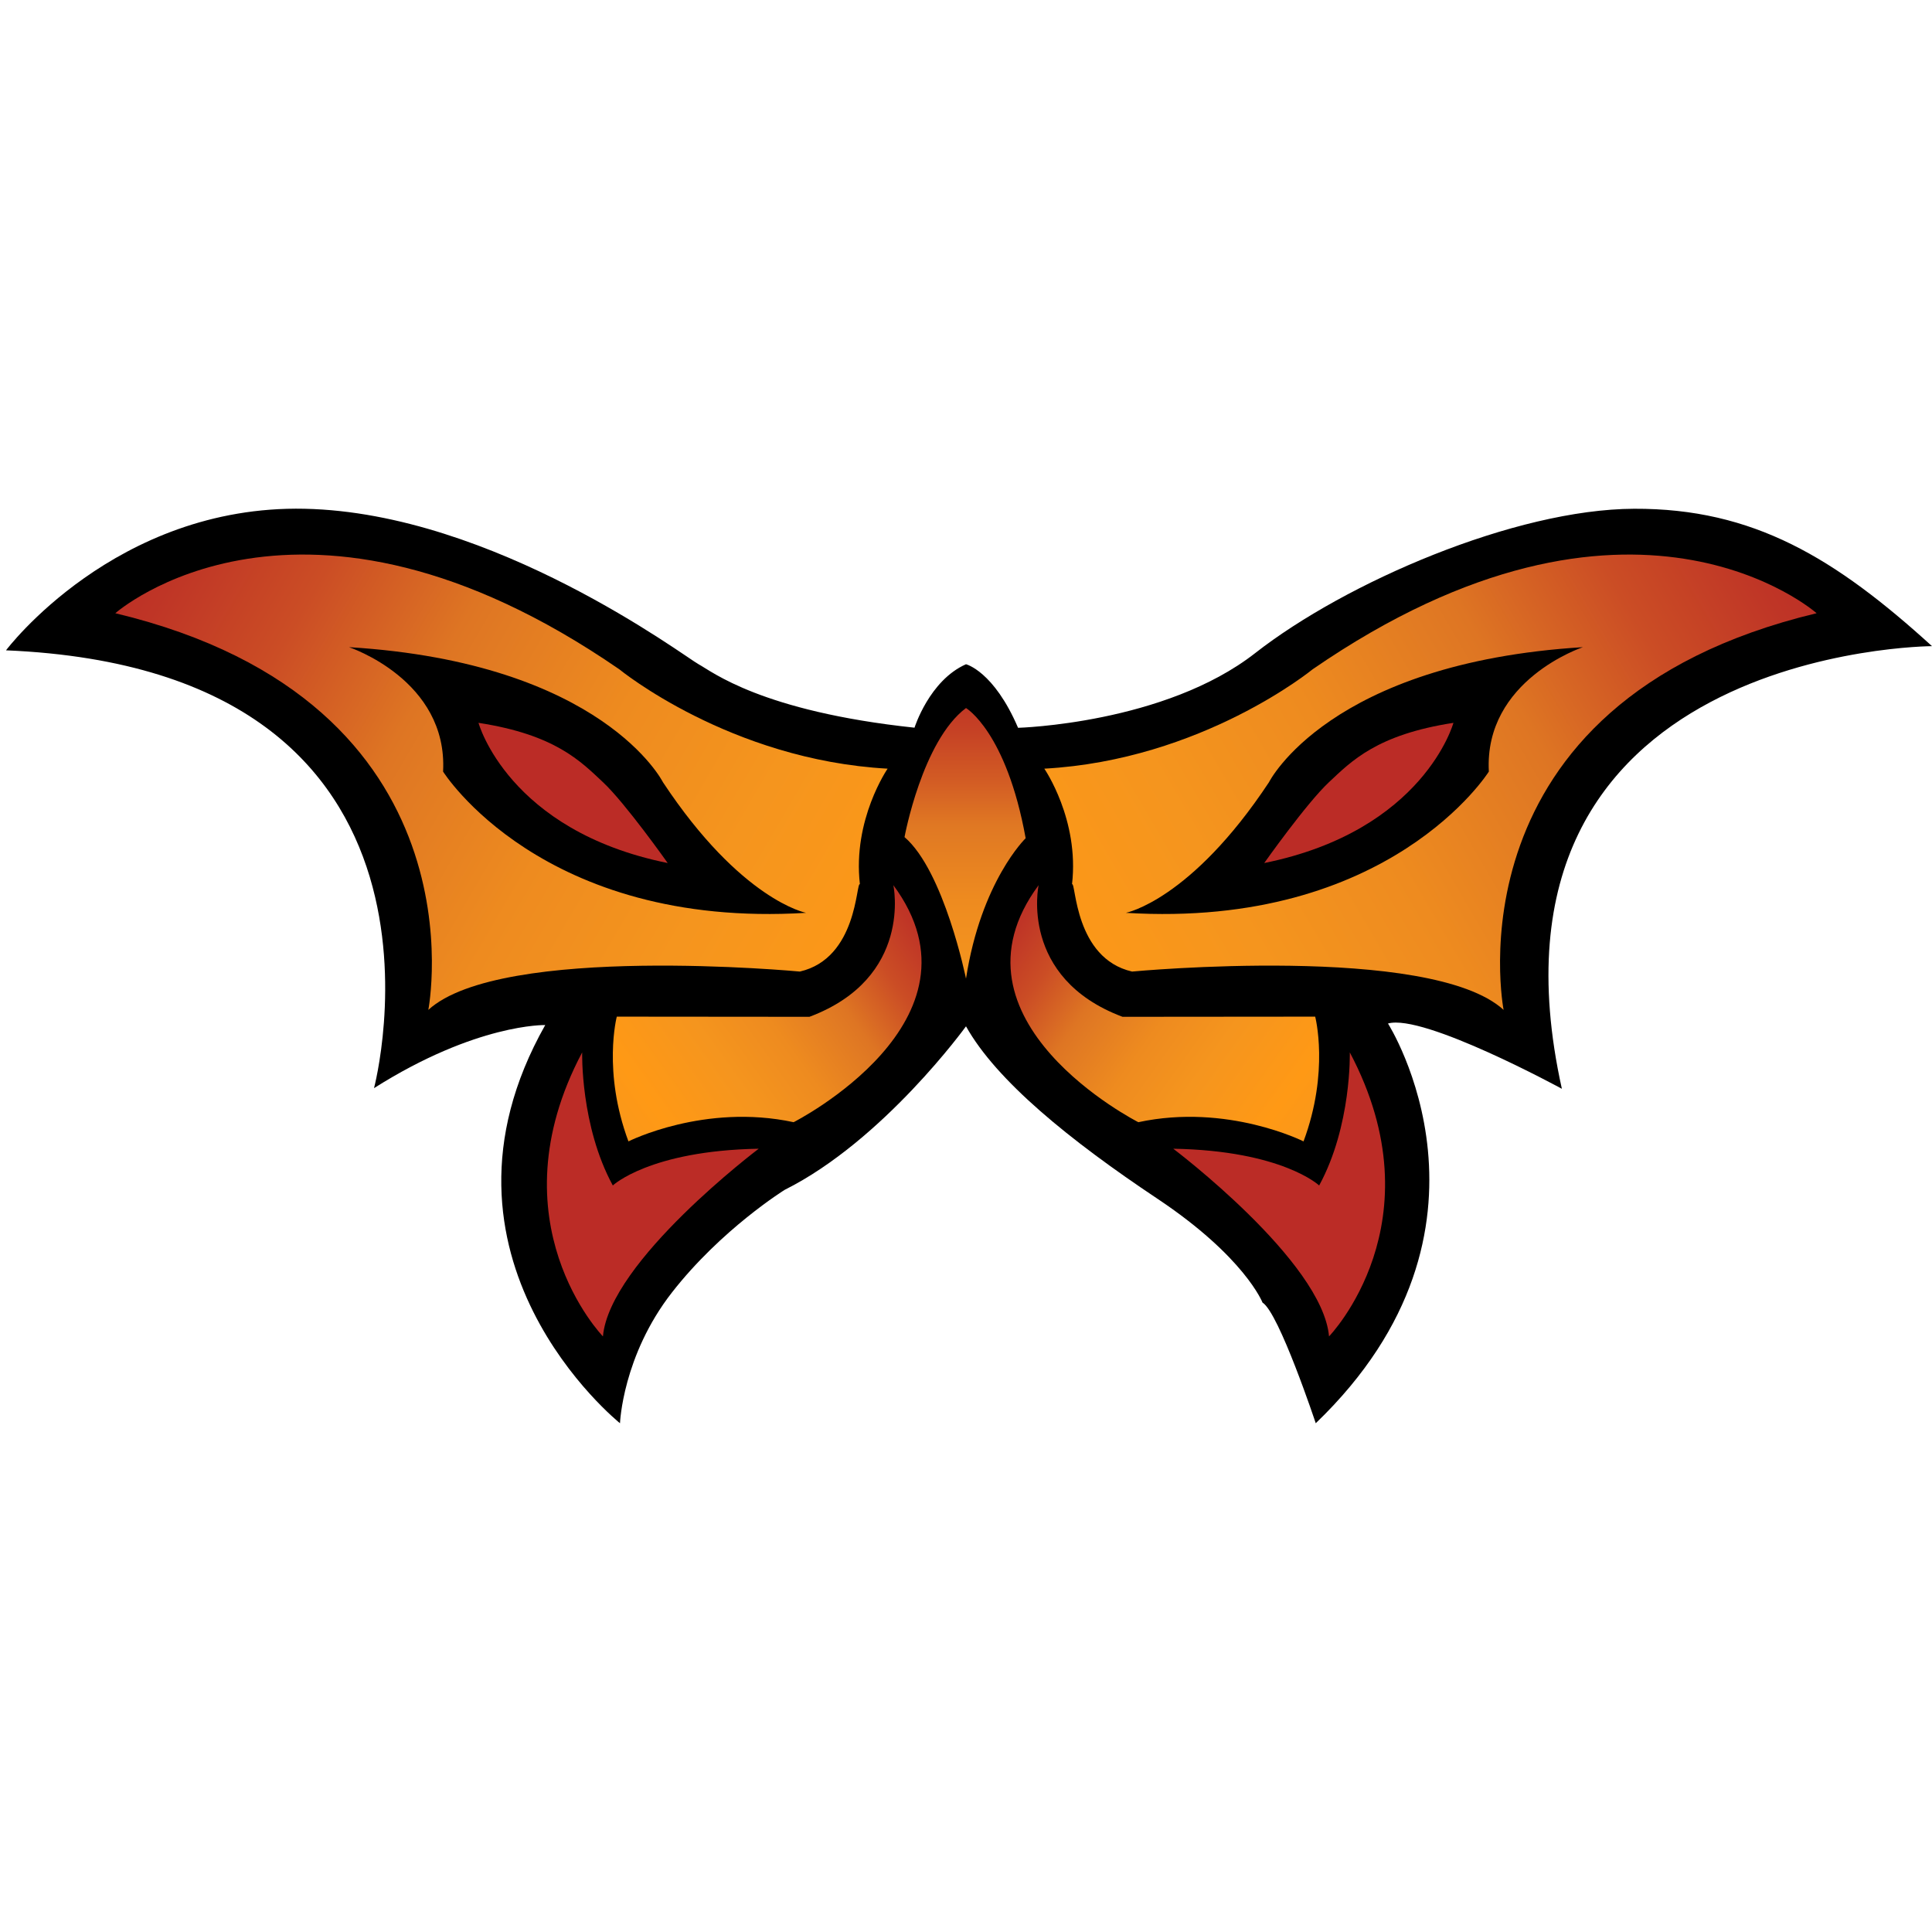
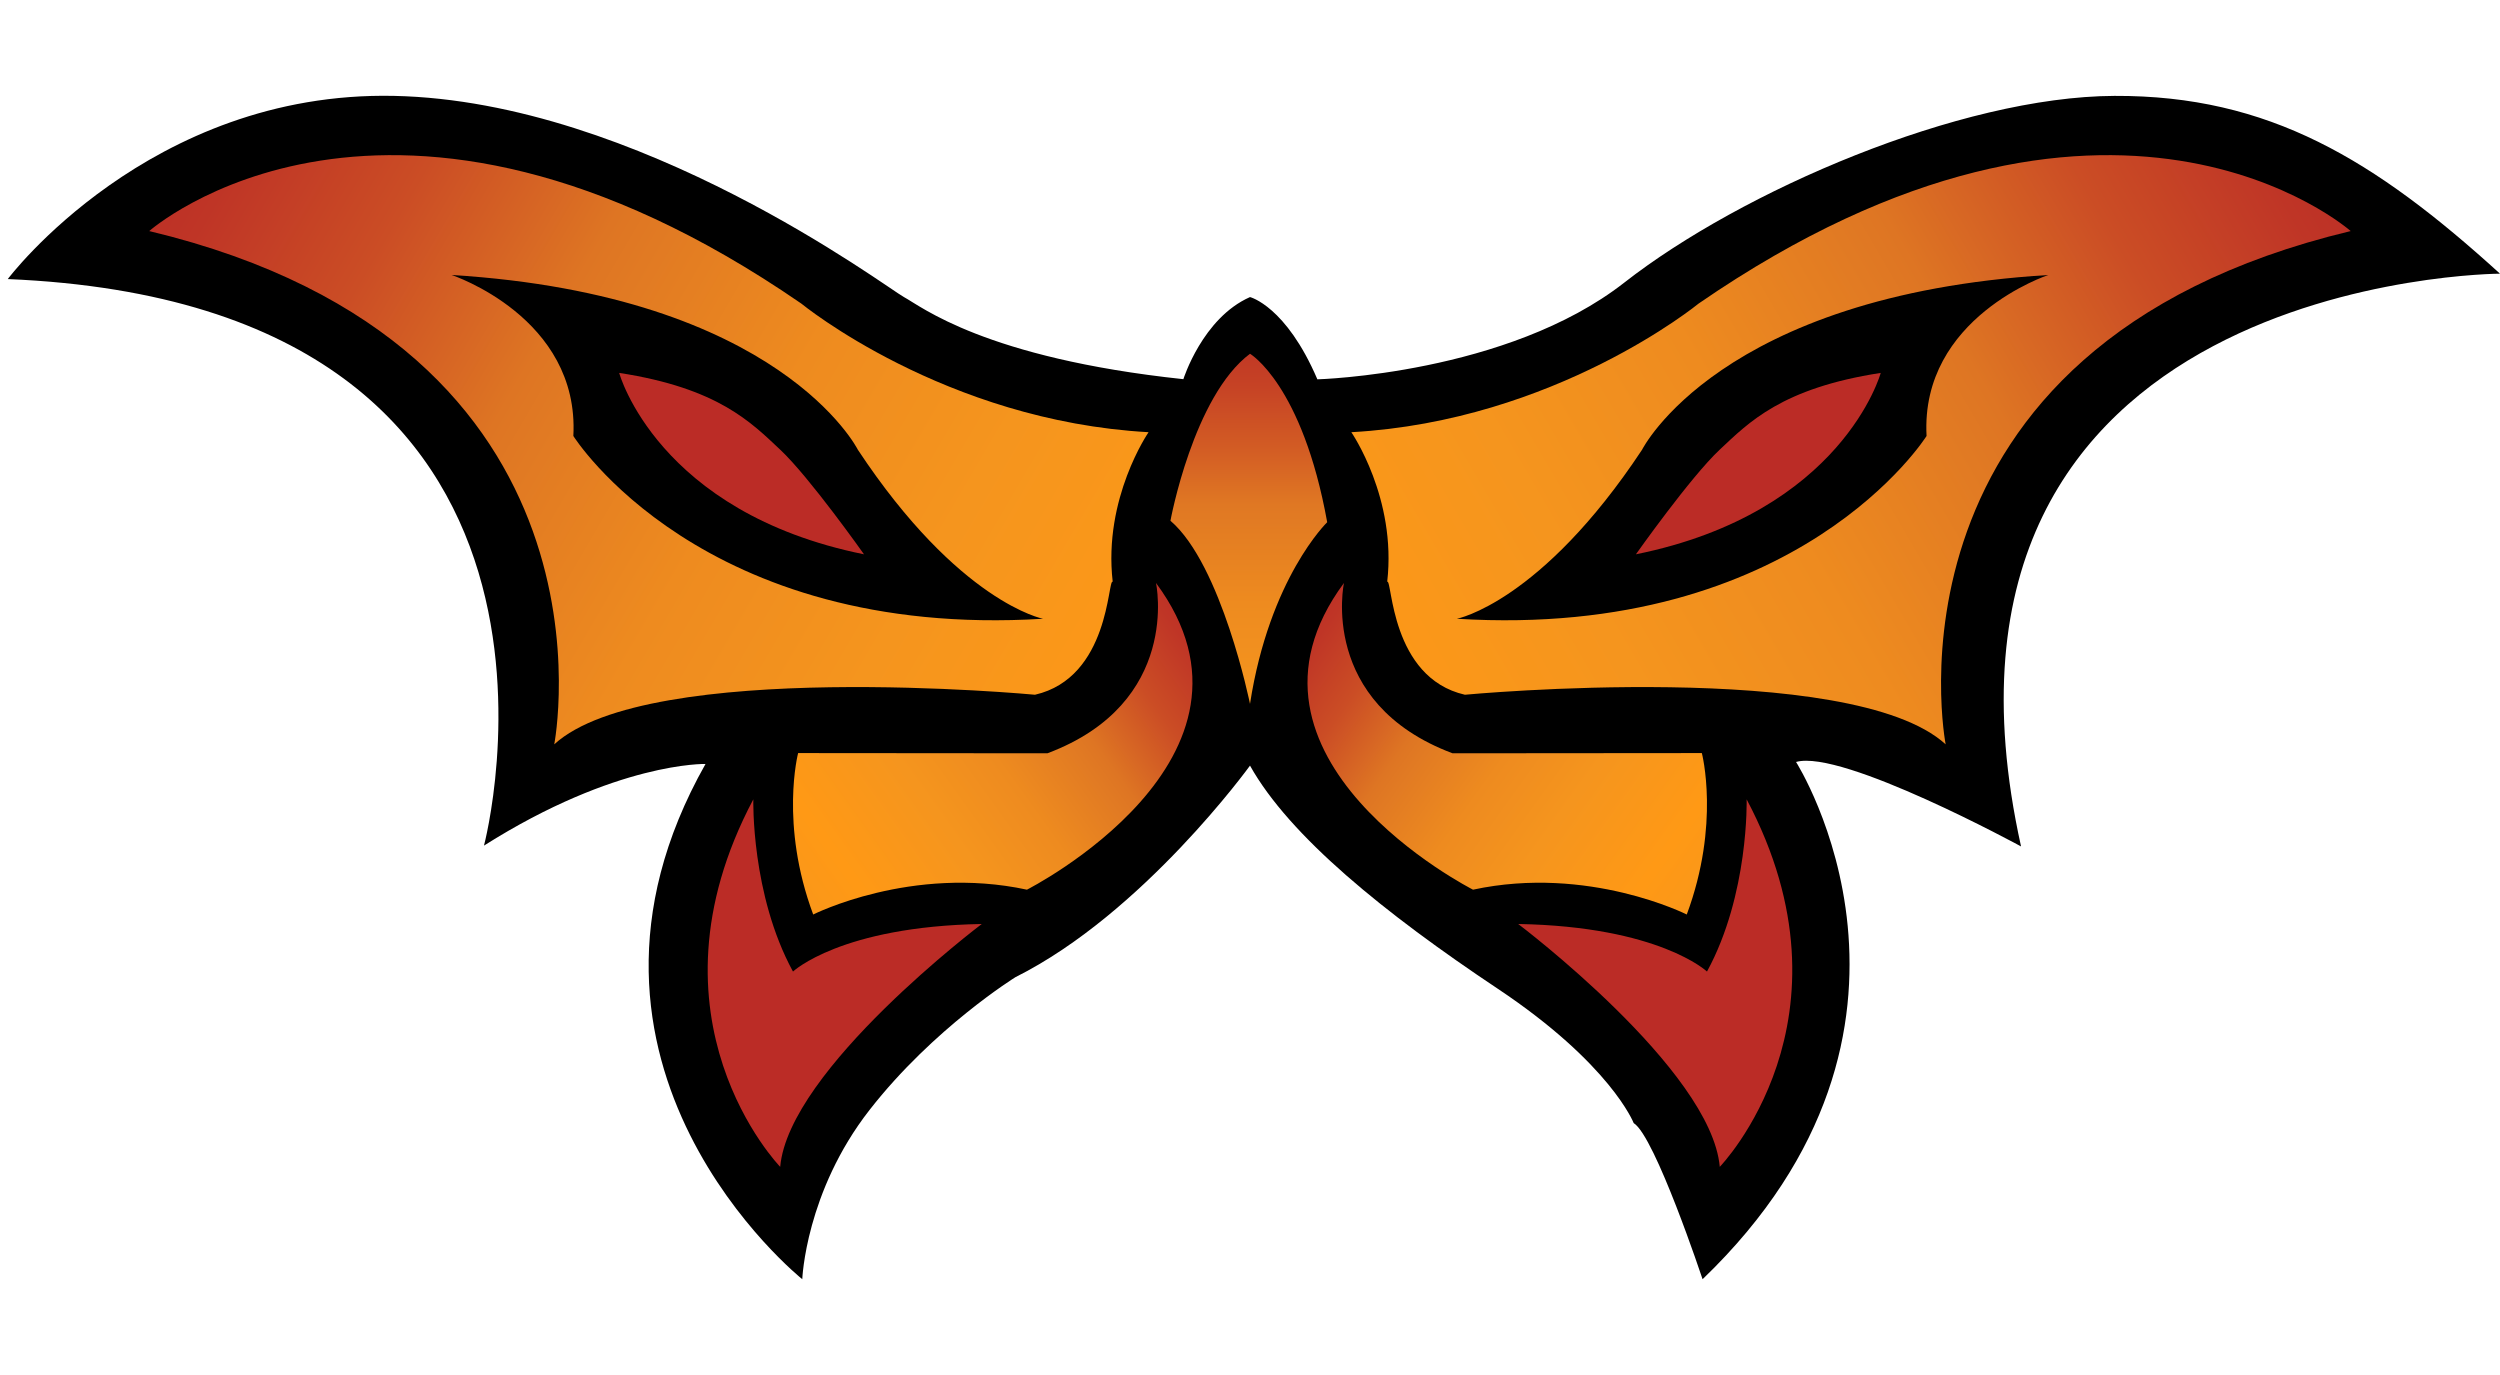
- <svg xmlns="http://www.w3.org/2000/svg" width="100%" height="100%" viewBox="0 0 1000 1000" version="1.1" xml:space="preserve" style="fill-rule:evenodd;clip-rule:evenodd;stroke-linejoin:round;stroke-miterlimit:2;">
+ <svg xmlns="http://www.w3.org/2000/svg" width="100%" height="100%" viewBox="0 0 1000 550" version="1.1" xml:space="preserve" style="fill-rule:evenodd;clip-rule:evenodd;stroke-linejoin:round;stroke-miterlimit:2;">
  <g transform="matrix(1,0,0,1,-3624,0)">
-     <g id="M" transform="matrix(1,0,0,1,-0.333333,0)">
-       <rect x="3624.33" y="0" width="1000" height="1000" style="fill:none;" />
+     <g id="M" transform="matrix(1,0,0,1,-0.333333,-224.9789)">
      <g transform="matrix(1,0,0,1,0.333333,0)">
        <path d="M3817.59,563.224C3817.59,563.224 3875.16,347.042 3627.11,336.609C3627.11,336.609 3683.64,261.257 3781.64,263.333C3879.64,265.41 3978.69,340.1 3985.58,343.808C3992.47,347.516 4017.89,368.175 4097.35,376.65C4097.35,376.65 4105,352.2 4124,343.808C4124,343.808 4138.37,347.341 4150.95,376.713C4150.95,376.713 4226.9,374.632 4273.68,338.047C4320.47,301.462 4408.03,263.589 4469.8,263.333C4531.58,263.078 4573.88,288.867 4624,334.449C4624,334.449 4381.86,335.373 4432.42,563.554C4432.42,563.554 4360.79,524.52 4342.42,529.768C4342.42,529.768 4409.98,635.783 4305.03,736.667C4305.03,736.667 4286.01,679.466 4277.48,674.219C4277.48,674.219 4268.3,650.604 4223.04,620.431C4177.78,590.257 4139.76,559.427 4124,531.221C4124,531.221 4081.35,590.257 4030.19,615.839C4030.19,615.839 3997.39,636.173 3971.81,668.971C3946.22,701.768 3944.91,736.667 3944.91,736.667C3944.91,736.667 3837.99,651.26 3906.21,530.565C3906.21,530.565 3870.66,529.632 3817.59,563.224Z" />
      </g>
      <g>
        <g transform="matrix(1,0,0,1,0.333333,0)">
          <path d="M3845.7,522.713C3845.7,522.713 3876.81,363.626 3683.69,317.406C3683.69,317.406 3779.29,232.606 3944.54,346.419C3944.54,346.419 4001.77,393.359 4083.43,397.86C4083.43,397.86 4065.23,424.223 4069.08,457.66C4067.05,456.439 4067.84,496.018 4038,502.876C4038,502.876 3883.38,488.28 3845.7,522.713ZM3804.64,334.974C3804.64,334.974 3855.88,351.885 3853.34,399.372C3853.34,399.372 3904.38,480.875 4041.21,472.483C4041.21,472.483 4007.64,466.07 3967.14,404.876C3967.14,404.876 3936.22,343.05 3804.64,334.974Z" style="fill:url(#_Linear1);" />
        </g>
        <g transform="matrix(1,0,0,1,0.333333,0)">
          <path d="M3871.67,374.142C3871.67,374.142 3886.89,429.959 3969.6,446.704C3969.6,446.704 3947.78,415.82 3936.11,404.876C3924.44,393.932 3911.25,380.231 3871.67,374.142Z" style="fill:url(#_Linear2);" />
        </g>
      </g>
      <g transform="matrix(-1,0,0,1,8248.63,0)">
        <g transform="matrix(1,0,0,1,0.333333,0)">
          <path d="M3845.7,522.713C3845.7,522.713 3876.81,363.626 3683.69,317.406C3683.69,317.406 3779.29,232.606 3944.54,346.419C3944.54,346.419 4001.77,393.359 4083.43,397.86C4083.43,397.86 4065.23,424.223 4069.08,457.66C4067.05,456.439 4067.84,496.018 4038,502.876C4038,502.876 3883.38,488.28 3845.7,522.713ZM3804.64,334.974C3804.64,334.974 3855.88,351.885 3853.34,399.372C3853.34,399.372 3904.38,480.875 4041.21,472.483C4041.21,472.483 4007.64,466.07 3967.14,404.876C3967.14,404.876 3936.22,343.05 3804.64,334.974Z" style="fill:url(#_Linear3);" />
        </g>
        <g transform="matrix(1,0,0,1,0.333333,0)">
          <path d="M3871.67,374.142C3871.67,374.142 3886.89,429.959 3969.6,446.704C3969.6,446.704 3947.78,415.82 3936.11,404.876C3924.44,393.932 3911.25,380.231 3871.67,374.142Z" style="fill:url(#_Linear4);" />
        </g>
      </g>
      <g transform="matrix(1,0,0,1,0.333333,0)">
        <path d="M4092.18,433.282C4092.18,433.282 4101.32,383.47 4124,366.475C4124,366.475 4144.92,378.782 4154.88,433.868C4154.88,433.868 4131.8,456.136 4124,506.534C4124,506.534 4112.69,450.862 4092.18,433.282Z" style="fill:url(#_Linear5);" />
      </g>
      <g transform="matrix(1,0,0,1,0.333333,0)">
        <path d="M3943.25,526.212C3943.25,526.212 3935.8,554.595 3949.28,590.783C3949.28,590.783 3988.66,570.915 4034.78,580.849C4034.78,580.849 4138.36,528.332 4086.4,458.162C4086.4,458.162 4096.73,506.114 4042.97,526.298L3943.25,526.212Z" style="fill:url(#_Linear6);" />
      </g>
      <g transform="matrix(-1,0,0,1,8248.32,0)">
        <path d="M3943.25,526.212C3943.25,526.212 3935.8,554.595 3949.28,590.783C3949.28,590.783 3988.66,570.915 4034.78,580.849C4034.78,580.849 4138.36,528.332 4086.4,458.162C4086.4,458.162 4096.73,506.114 4042.97,526.298L3943.25,526.212Z" style="fill:url(#_Linear7);" />
      </g>
      <g transform="matrix(1,0,0,1,0.333333,0)">
        <path d="M3936.08,691.718C3936.08,691.718 3878.72,632.692 3925.33,544.712C3925.33,544.712 3924.34,582.674 3941.19,613.599C3941.19,613.599 3960.27,595.57 4016.71,594.575C4016.71,594.575 3939.5,652.797 3936.08,691.718Z" style="fill:url(#_Linear8);" />
      </g>
      <g transform="matrix(-1,0,0,1,8248.32,0)">
        <path d="M3936.08,691.718C3936.08,691.718 3878.72,632.692 3925.33,544.712C3925.33,544.712 3924.34,582.674 3941.19,613.599C3941.19,613.599 3960.27,595.57 4016.71,594.575C4016.71,594.575 3939.5,652.797 3936.08,691.718Z" style="fill:url(#_Linear9);" />
      </g>
    </g>
  </g>
  <defs>
    <linearGradient id="_Linear1" x1="0" y1="0" x2="1" y2="0" gradientUnits="userSpaceOnUse" gradientTransform="matrix(822.836,460.075,-460.075,822.836,3690.4,263.291)">
      <stop offset="0" style="stop-color:rgb(187,44,38);stop-opacity:1" />
      <stop offset="0.04" style="stop-color:rgb(191,53,38);stop-opacity:1" />
      <stop offset="0.11" style="stop-color:rgb(203,77,37);stop-opacity:1" />
      <stop offset="0.19" style="stop-color:rgb(222,117,35);stop-opacity:1" />
      <stop offset="0.21" style="stop-color:rgb(225,122,35);stop-opacity:1" />
      <stop offset="0.29" style="stop-color:rgb(238,139,31);stop-opacity:1" />
      <stop offset="0.38" style="stop-color:rgb(245,149,30);stop-opacity:1" />
      <stop offset="0.5" style="stop-color:rgb(255,153,21);stop-opacity:1" />
      <stop offset="0.62" style="stop-color:rgb(245,149,30);stop-opacity:1" />
      <stop offset="0.71" style="stop-color:rgb(238,139,31);stop-opacity:1" />
      <stop offset="0.79" style="stop-color:rgb(225,122,35);stop-opacity:1" />
      <stop offset="0.8" style="stop-color:rgb(224,120,35);stop-opacity:1" />
      <stop offset="0.85" style="stop-color:rgb(211,93,36);stop-opacity:1" />
      <stop offset="0.91" style="stop-color:rgb(198,66,37);stop-opacity:1" />
      <stop offset="0.96" style="stop-color:rgb(190,50,38);stop-opacity:1" />
      <stop offset="1" style="stop-color:rgb(187,44,38);stop-opacity:1" />
    </linearGradient>
-     <linearGradient id="_Linear2" x1="0" y1="0" x2="1" y2="0" gradientUnits="userSpaceOnUse" gradientTransform="matrix(97.9326,0,0,72.5614,3871.67,410.423)">
+     <linearGradient id="_Linear2" x1="0" y1="0" x2="1" y2="0" gradientUnits="userSpaceOnUse" gradientTransform="matrix(97.9326,0,0,97.9326,3871.67,410.423)">
      <stop offset="0" style="stop-color:rgb(187,44,38);stop-opacity:1" />
      <stop offset="1" style="stop-color:rgb(187,44,38);stop-opacity:1" />
    </linearGradient>
    <linearGradient id="_Linear3" x1="0" y1="0" x2="1" y2="0" gradientUnits="userSpaceOnUse" gradientTransform="matrix(822.836,460.075,-460.075,822.836,3690.4,263.291)">
      <stop offset="0" style="stop-color:rgb(187,44,38);stop-opacity:1" />
      <stop offset="0.04" style="stop-color:rgb(191,53,38);stop-opacity:1" />
      <stop offset="0.11" style="stop-color:rgb(203,77,37);stop-opacity:1" />
      <stop offset="0.19" style="stop-color:rgb(222,117,35);stop-opacity:1" />
      <stop offset="0.21" style="stop-color:rgb(225,122,35);stop-opacity:1" />
      <stop offset="0.29" style="stop-color:rgb(238,139,31);stop-opacity:1" />
      <stop offset="0.38" style="stop-color:rgb(245,149,30);stop-opacity:1" />
      <stop offset="0.5" style="stop-color:rgb(255,153,21);stop-opacity:1" />
      <stop offset="0.62" style="stop-color:rgb(245,149,30);stop-opacity:1" />
      <stop offset="0.71" style="stop-color:rgb(238,139,31);stop-opacity:1" />
      <stop offset="0.79" style="stop-color:rgb(225,122,35);stop-opacity:1" />
      <stop offset="0.8" style="stop-color:rgb(224,120,35);stop-opacity:1" />
      <stop offset="0.85" style="stop-color:rgb(211,93,36);stop-opacity:1" />
      <stop offset="0.91" style="stop-color:rgb(198,66,37);stop-opacity:1" />
      <stop offset="0.96" style="stop-color:rgb(190,50,38);stop-opacity:1" />
      <stop offset="1" style="stop-color:rgb(187,44,38);stop-opacity:1" />
    </linearGradient>
-     <linearGradient id="_Linear4" x1="0" y1="0" x2="1" y2="0" gradientUnits="userSpaceOnUse" gradientTransform="matrix(97.9326,0,0,72.5614,3871.67,410.423)">
+     <linearGradient id="_Linear4" x1="0" y1="0" x2="1" y2="0" gradientUnits="userSpaceOnUse" gradientTransform="matrix(97.9326,0,0,97.9326,3871.67,410.423)">
      <stop offset="0" style="stop-color:rgb(187,44,38);stop-opacity:1" />
      <stop offset="1" style="stop-color:rgb(187,44,38);stop-opacity:1" />
    </linearGradient>
    <linearGradient id="_Linear5" x1="0" y1="0" x2="1" y2="0" gradientUnits="userSpaceOnUse" gradientTransform="matrix(2.02322,-439.024,439.024,2.02322,4123.53,778.269)">
      <stop offset="0" style="stop-color:rgb(187,44,38);stop-opacity:1" />
      <stop offset="0.04" style="stop-color:rgb(191,53,38);stop-opacity:1" />
      <stop offset="0.11" style="stop-color:rgb(203,77,37);stop-opacity:1" />
      <stop offset="0.19" style="stop-color:rgb(222,117,35);stop-opacity:1" />
      <stop offset="0.21" style="stop-color:rgb(225,122,35);stop-opacity:1" />
      <stop offset="0.29" style="stop-color:rgb(238,139,31);stop-opacity:1" />
      <stop offset="0.38" style="stop-color:rgb(245,149,30);stop-opacity:1" />
      <stop offset="0.5" style="stop-color:rgb(255,153,21);stop-opacity:1" />
      <stop offset="0.62" style="stop-color:rgb(245,149,30);stop-opacity:1" />
      <stop offset="0.71" style="stop-color:rgb(238,139,31);stop-opacity:1" />
      <stop offset="0.79" style="stop-color:rgb(225,122,35);stop-opacity:1" />
      <stop offset="0.8" style="stop-color:rgb(224,120,35);stop-opacity:1" />
      <stop offset="0.85" style="stop-color:rgb(211,93,36);stop-opacity:1" />
      <stop offset="0.91" style="stop-color:rgb(198,66,37);stop-opacity:1" />
      <stop offset="0.96" style="stop-color:rgb(190,50,38);stop-opacity:1" />
      <stop offset="1" style="stop-color:rgb(187,44,38);stop-opacity:1" />
    </linearGradient>
    <linearGradient id="_Linear6" x1="0" y1="0" x2="1" y2="0" gradientUnits="userSpaceOnUse" gradientTransform="matrix(-290.459,208.767,-208.767,-290.459,4098.68,456.874)">
      <stop offset="0" style="stop-color:rgb(187,44,38);stop-opacity:1" />
      <stop offset="0.04" style="stop-color:rgb(191,53,38);stop-opacity:1" />
      <stop offset="0.11" style="stop-color:rgb(203,77,37);stop-opacity:1" />
      <stop offset="0.19" style="stop-color:rgb(222,117,35);stop-opacity:1" />
      <stop offset="0.21" style="stop-color:rgb(225,122,35);stop-opacity:1" />
      <stop offset="0.29" style="stop-color:rgb(238,139,31);stop-opacity:1" />
      <stop offset="0.38" style="stop-color:rgb(245,149,30);stop-opacity:1" />
      <stop offset="0.5" style="stop-color:rgb(255,153,21);stop-opacity:1" />
      <stop offset="0.62" style="stop-color:rgb(245,149,30);stop-opacity:1" />
      <stop offset="0.71" style="stop-color:rgb(238,139,31);stop-opacity:1" />
      <stop offset="0.79" style="stop-color:rgb(225,122,35);stop-opacity:1" />
      <stop offset="0.8" style="stop-color:rgb(224,120,35);stop-opacity:1" />
      <stop offset="0.85" style="stop-color:rgb(211,93,36);stop-opacity:1" />
      <stop offset="0.91" style="stop-color:rgb(198,66,37);stop-opacity:1" />
      <stop offset="0.96" style="stop-color:rgb(190,50,38);stop-opacity:1" />
      <stop offset="1" style="stop-color:rgb(187,44,38);stop-opacity:1" />
    </linearGradient>
    <linearGradient id="_Linear7" x1="0" y1="0" x2="1" y2="0" gradientUnits="userSpaceOnUse" gradientTransform="matrix(-290.459,208.767,-208.767,-290.459,4098.68,456.874)">
      <stop offset="0" style="stop-color:rgb(187,44,38);stop-opacity:1" />
      <stop offset="0.04" style="stop-color:rgb(191,53,38);stop-opacity:1" />
      <stop offset="0.11" style="stop-color:rgb(203,77,37);stop-opacity:1" />
      <stop offset="0.19" style="stop-color:rgb(222,117,35);stop-opacity:1" />
      <stop offset="0.21" style="stop-color:rgb(225,122,35);stop-opacity:1" />
      <stop offset="0.29" style="stop-color:rgb(238,139,31);stop-opacity:1" />
      <stop offset="0.38" style="stop-color:rgb(245,149,30);stop-opacity:1" />
      <stop offset="0.5" style="stop-color:rgb(255,153,21);stop-opacity:1" />
      <stop offset="0.62" style="stop-color:rgb(245,149,30);stop-opacity:1" />
      <stop offset="0.71" style="stop-color:rgb(238,139,31);stop-opacity:1" />
      <stop offset="0.79" style="stop-color:rgb(225,122,35);stop-opacity:1" />
      <stop offset="0.8" style="stop-color:rgb(224,120,35);stop-opacity:1" />
      <stop offset="0.85" style="stop-color:rgb(211,93,36);stop-opacity:1" />
      <stop offset="0.91" style="stop-color:rgb(198,66,37);stop-opacity:1" />
      <stop offset="0.96" style="stop-color:rgb(190,50,38);stop-opacity:1" />
      <stop offset="1" style="stop-color:rgb(187,44,38);stop-opacity:1" />
    </linearGradient>
-     <linearGradient id="_Linear8" x1="0" y1="0" x2="1" y2="0" gradientUnits="userSpaceOnUse" gradientTransform="matrix(109.632,0,0,147.006,3907.07,618.215)">
+     <linearGradient id="_Linear8" x1="0" y1="0" x2="1" y2="0" gradientUnits="userSpaceOnUse" gradientTransform="matrix(109.632,0,0,109.632,3907.07,618.215)">
      <stop offset="0" style="stop-color:rgb(187,44,38);stop-opacity:1" />
      <stop offset="1" style="stop-color:rgb(187,44,38);stop-opacity:1" />
    </linearGradient>
-     <linearGradient id="_Linear9" x1="0" y1="0" x2="1" y2="0" gradientUnits="userSpaceOnUse" gradientTransform="matrix(109.632,0,0,147.006,3907.07,618.215)">
+     <linearGradient id="_Linear9" x1="0" y1="0" x2="1" y2="0" gradientUnits="userSpaceOnUse" gradientTransform="matrix(109.632,0,0,109.632,3907.07,618.215)">
      <stop offset="0" style="stop-color:rgb(187,44,38);stop-opacity:1" />
      <stop offset="1" style="stop-color:rgb(187,44,38);stop-opacity:1" />
    </linearGradient>
  </defs>
</svg>
